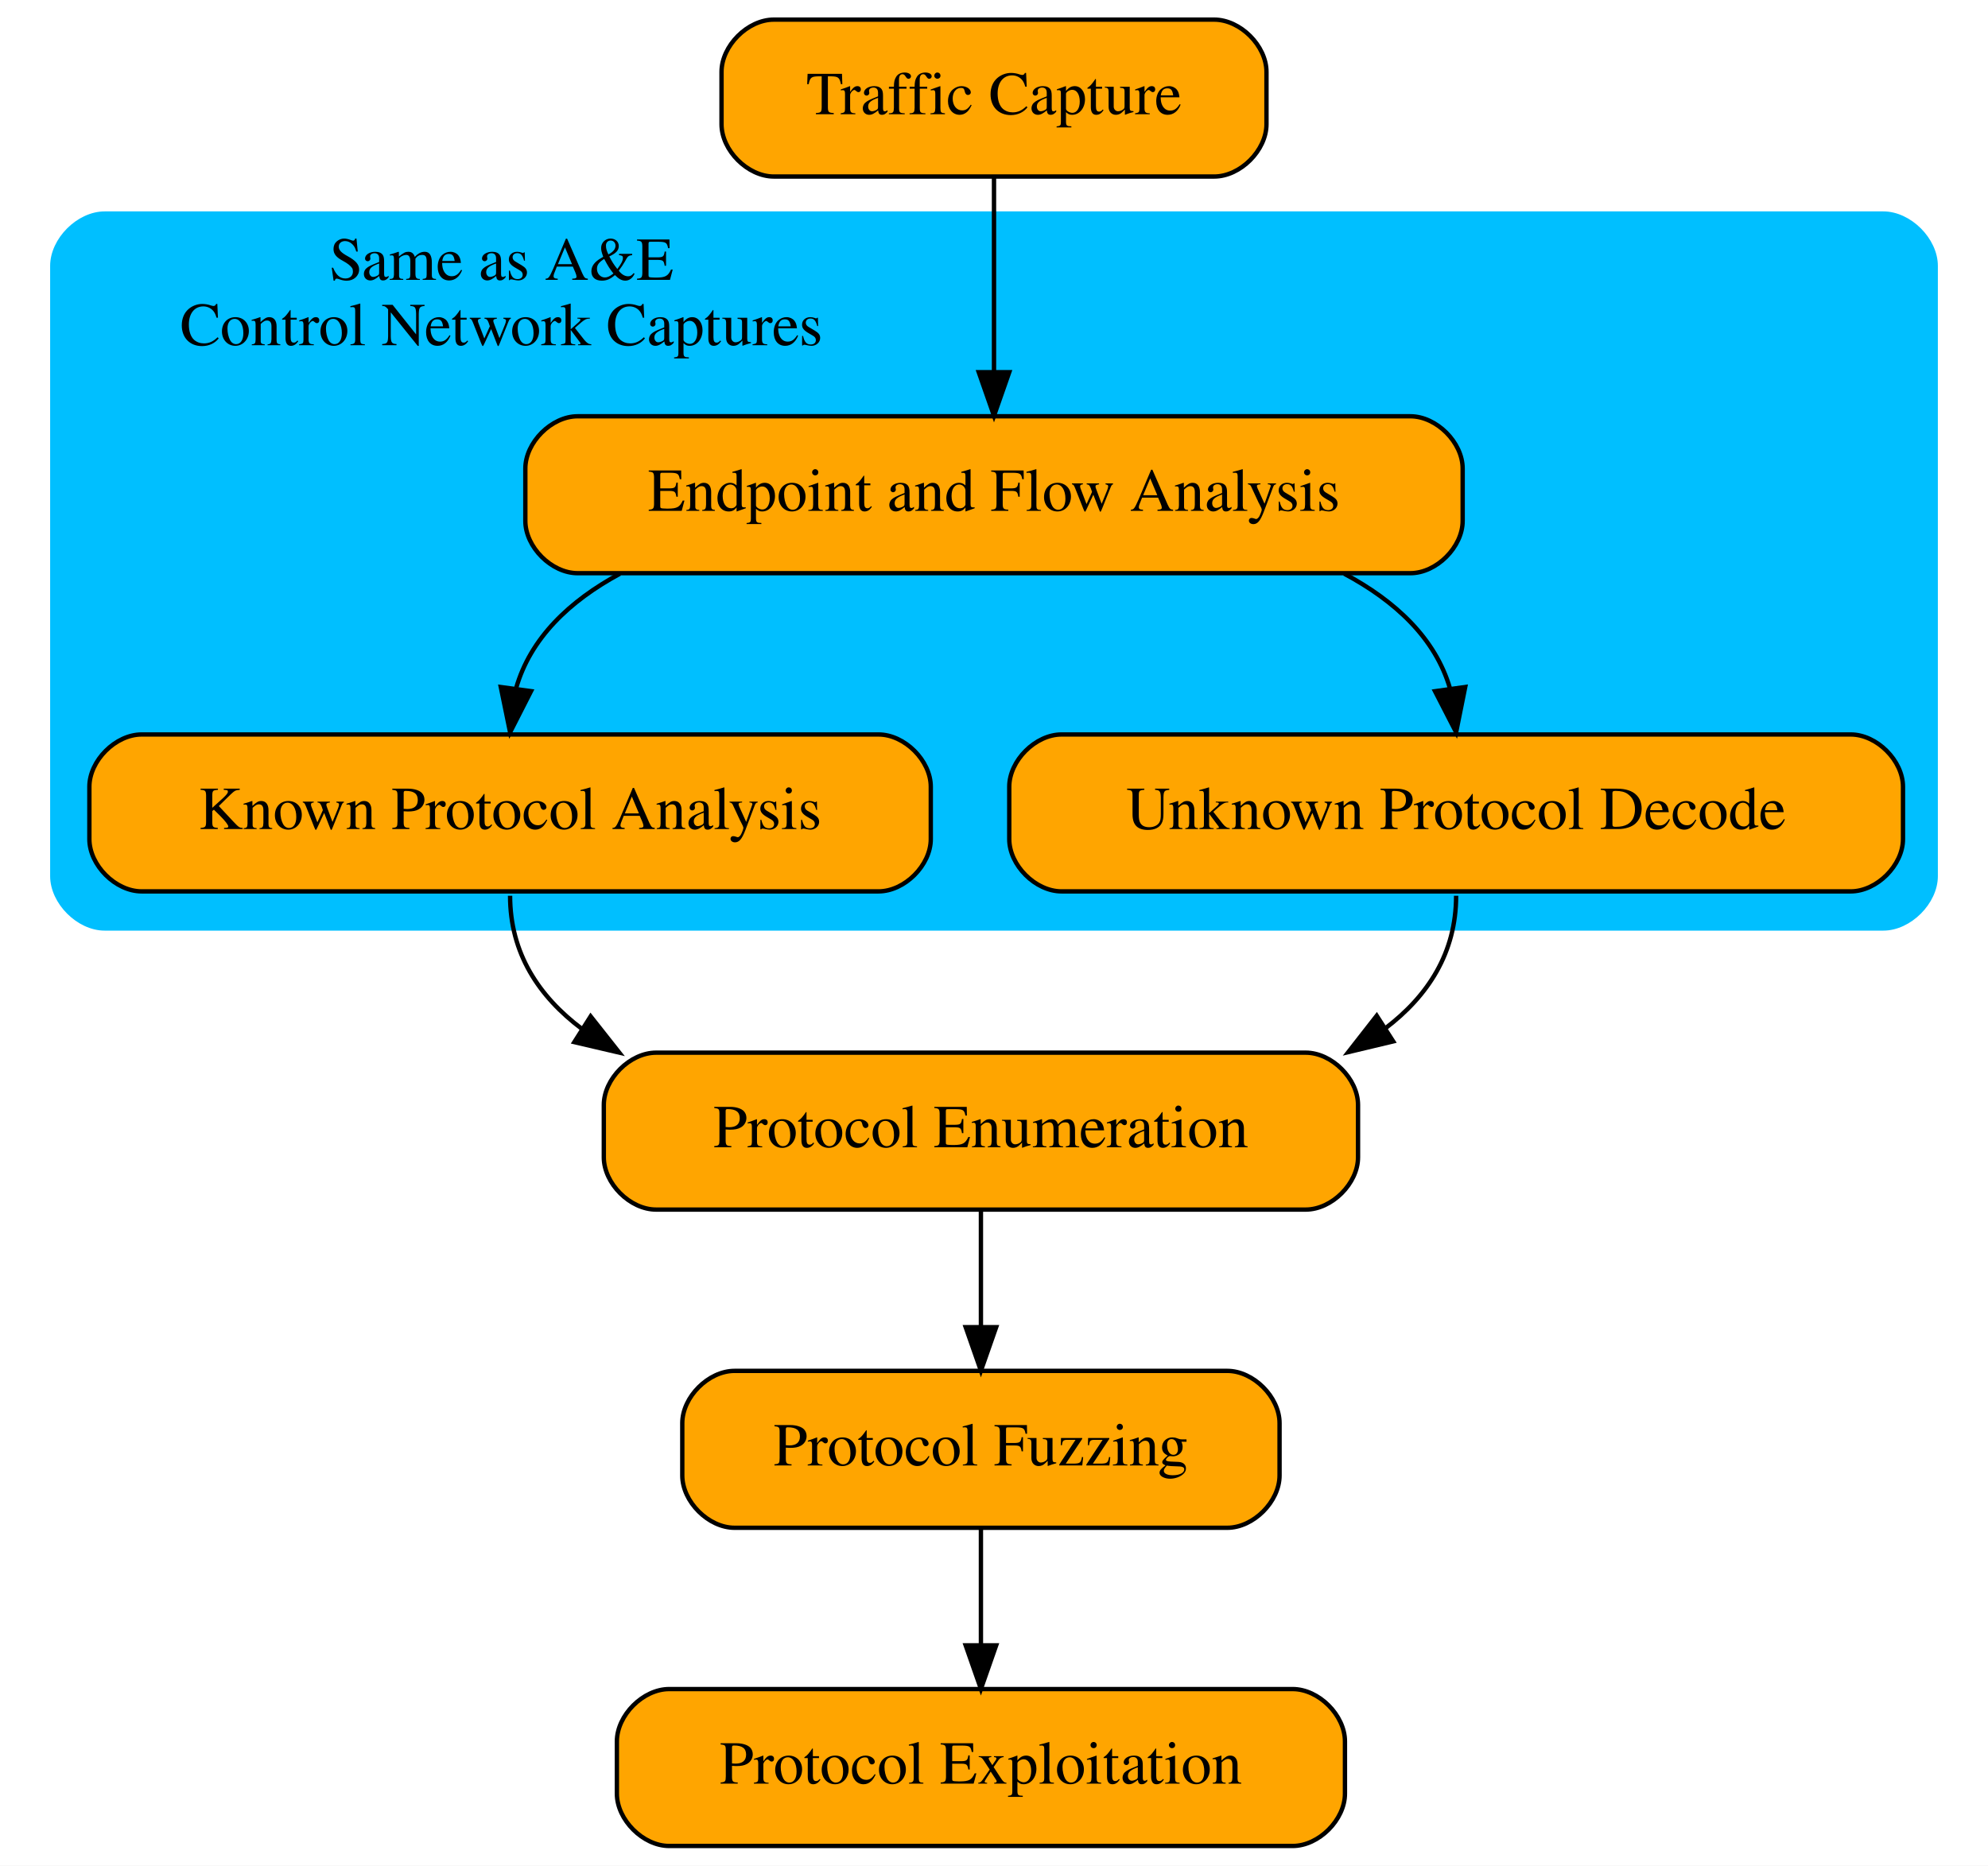
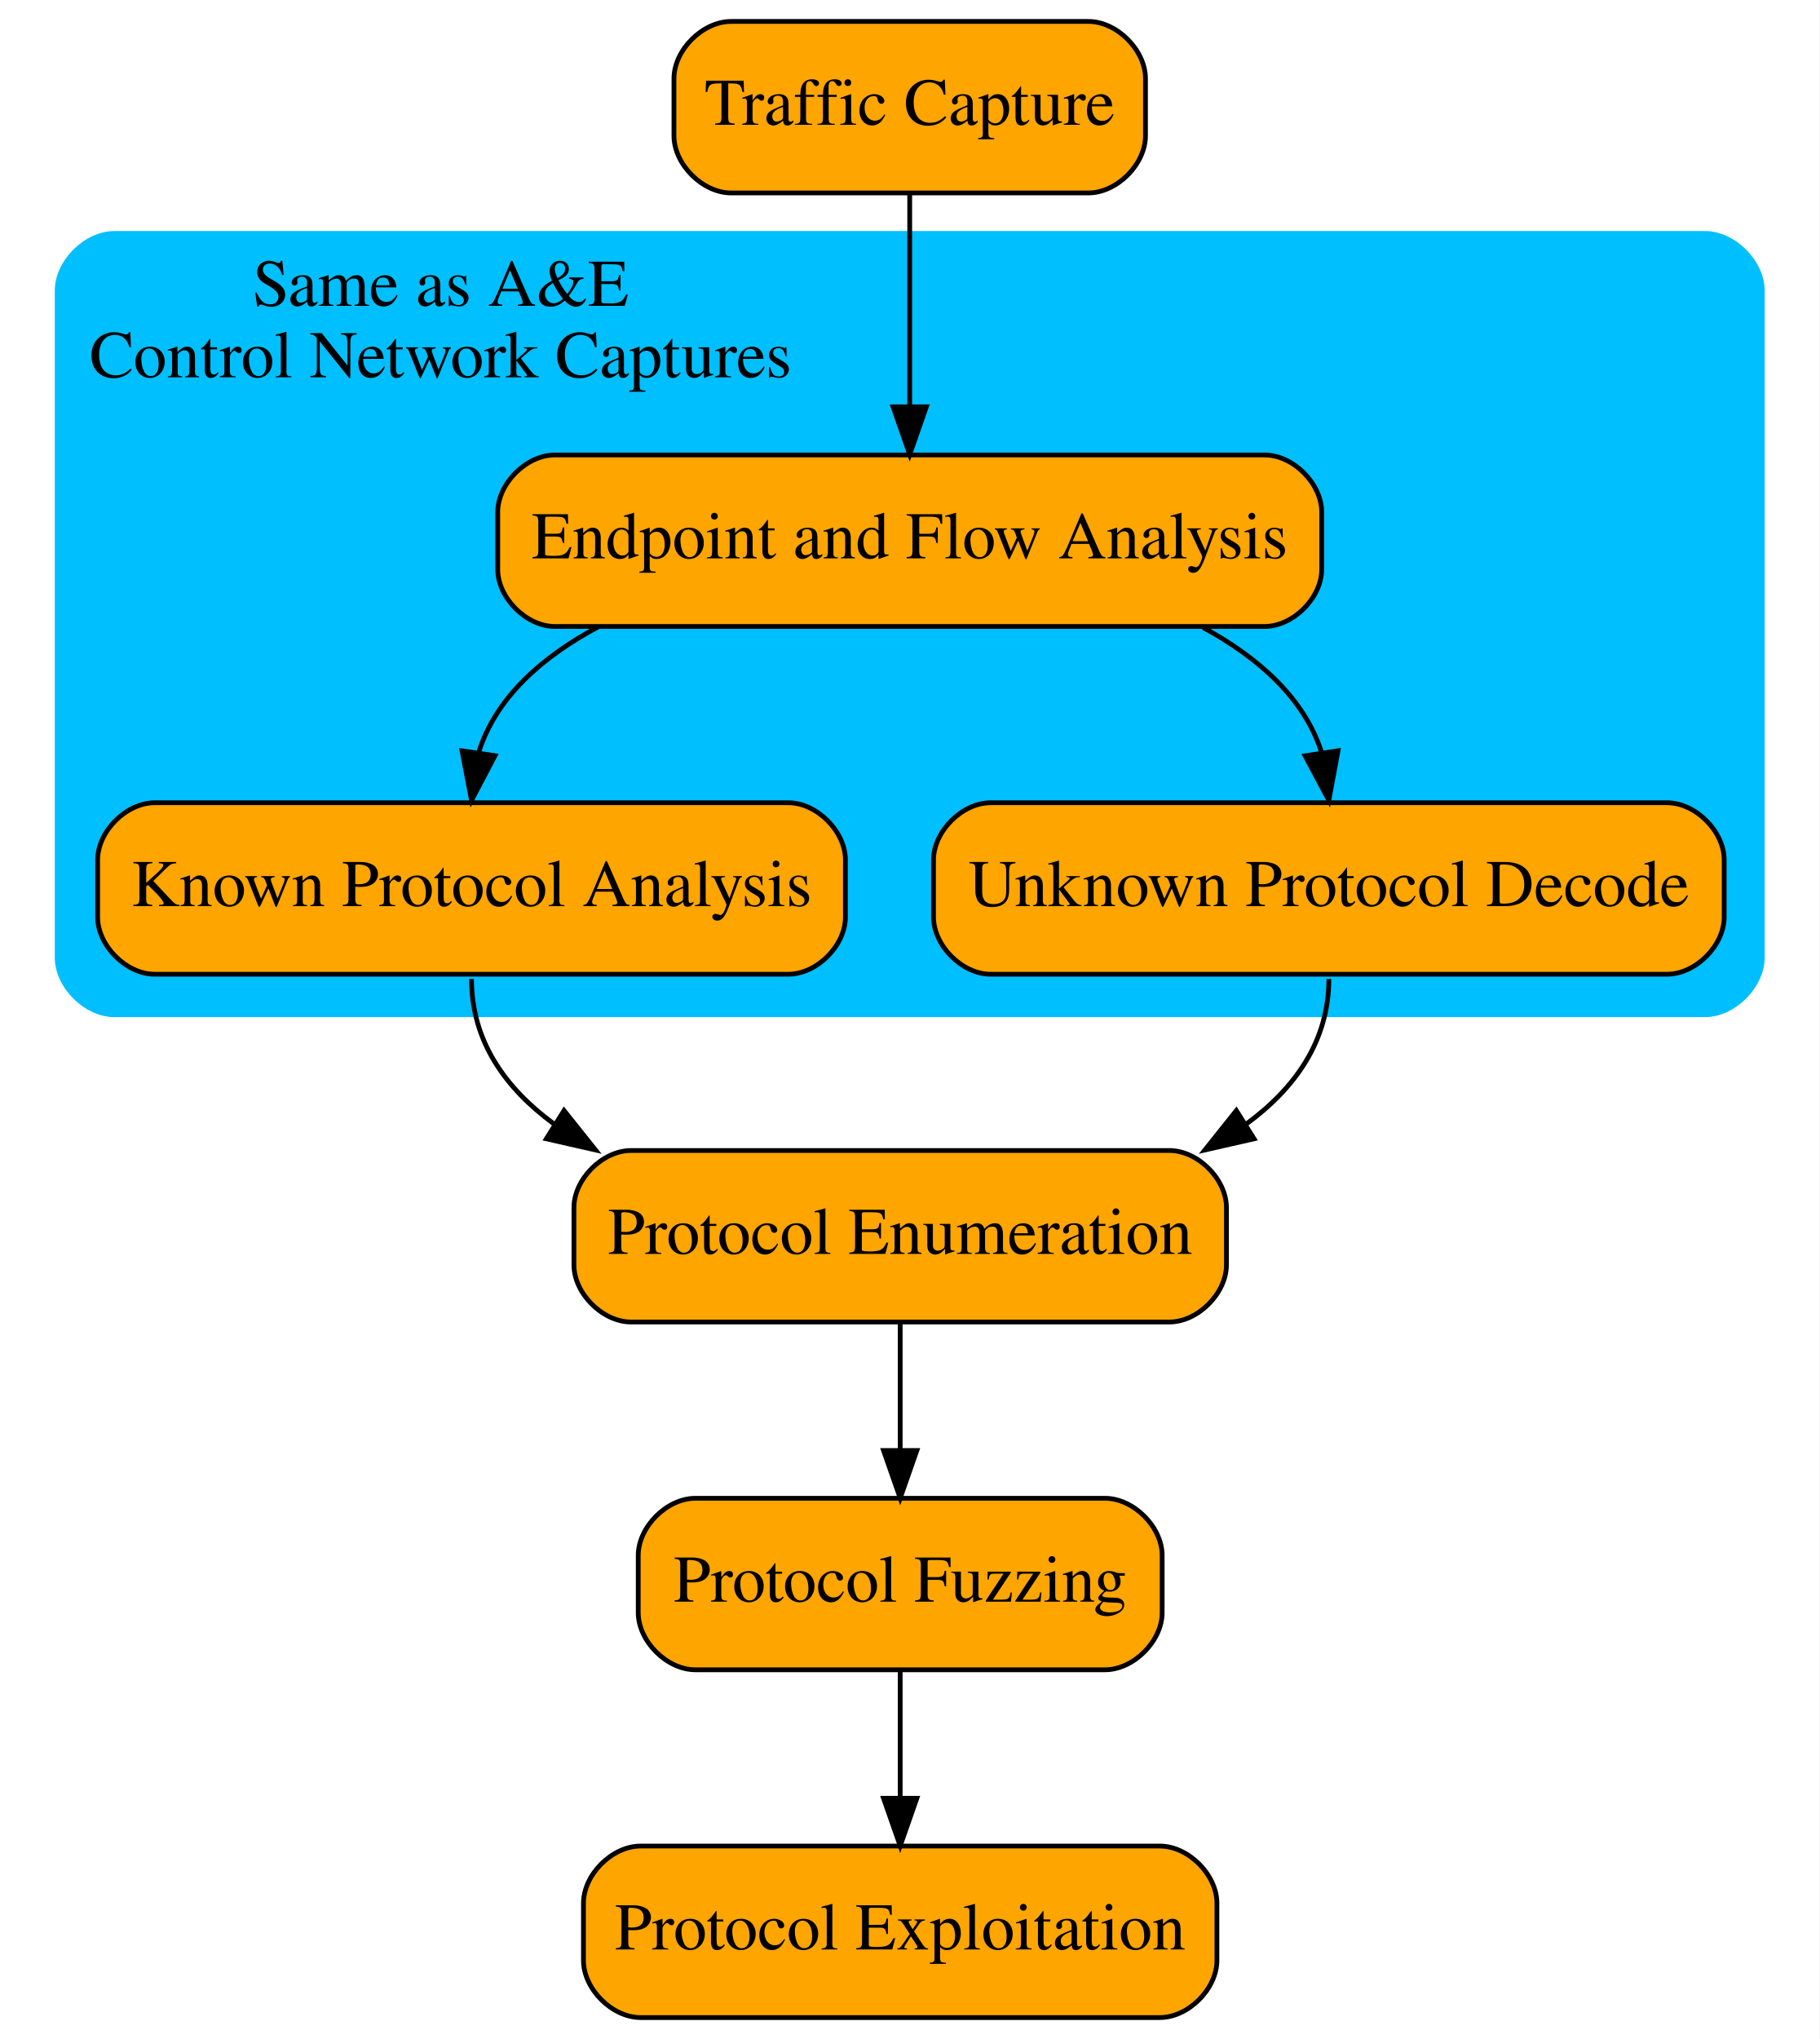
- <svg xmlns="http://www.w3.org/2000/svg" width="456pt" height="428pt" viewBox="0.00 0.00 456.00 428.00">
+ <svg xmlns="http://www.w3.org/2000/svg" width="382pt" height="428pt" viewBox="0.00 0.00 382.00 428.00">
  <g id="graph0" class="graph" transform="scale(1 1) rotate(0) translate(4 424)">
-     <polygon fill="white" stroke="transparent" points="-4,4 -4,-424 452,-424 452,4 -4,4" />
+     <polygon fill="white" stroke="transparent" points="-4,4 -4,-424 378,-424 378,4 -4,4" />
    <g id="clust1" class="cluster">
-       <path fill="deepskyblue" stroke="deepskyblue" d="M20,-211C20,-211 428,-211 428,-211 434,-211 440,-217 440,-223 440,-223 440,-363 440,-363 440,-369 434,-375 428,-375 428,-375 20,-375 20,-375 14,-375 8,-369 8,-363 8,-363 8,-223 8,-223 8,-217 14,-211 20,-211" />
-       <text text-anchor="middle" x="111" y="-359.8" font-family="Times,serif" font-size="14.00">Same as A&amp;E</text>
-       <text text-anchor="middle" x="111" y="-344.8" font-family="Times,serif" font-size="14.00">Control Network Captures</text>
+       <path fill="deepskyblue" stroke="deepskyblue" d="M20,-211C20,-211 354,-211 354,-211 360,-211 366,-217 366,-223 366,-223 366,-363 366,-363 366,-369 360,-375 354,-375 354,-375 20,-375 20,-375 14,-375 8,-369 8,-363 8,-363 8,-223 8,-223 8,-217 14,-211 20,-211" />
+       <text text-anchor="middle" x="88.5" y="-359.8" font-family="Times,serif" font-size="14.00">Same as A&amp;E</text>
+       <text text-anchor="middle" x="88.5" y="-344.8" font-family="Times,serif" font-size="14.00">Control Network Captures</text>
    </g>
    <g id="node1" class="node">
-       <path fill="Orange" stroke="black" d="M173.5,-383.5C173.5,-383.5 274.5,-383.5 274.5,-383.5 280.5,-383.5 286.5,-389.5 286.5,-395.5 286.5,-395.5 286.5,-407.5 286.5,-407.5 286.5,-413.5 280.5,-419.5 274.5,-419.5 274.5,-419.5 173.5,-419.5 173.5,-419.5 167.5,-419.5 161.5,-413.5 161.5,-407.5 161.5,-407.5 161.5,-395.5 161.5,-395.5 161.5,-389.5 167.5,-383.5 173.5,-383.5" />
-       <text text-anchor="middle" x="224" y="-397.8" font-family="Times,serif" font-size="14.00">Traffic Capture</text>
+       <path fill="Orange" stroke="black" d="M149.5,-383.5C149.5,-383.5 224.5,-383.5 224.5,-383.5 230.5,-383.5 236.5,-389.5 236.5,-395.5 236.5,-395.5 236.5,-407.5 236.5,-407.5 236.5,-413.5 230.5,-419.5 224.5,-419.5 224.5,-419.5 149.5,-419.5 149.5,-419.5 143.5,-419.5 137.5,-413.5 137.5,-407.5 137.5,-407.5 137.5,-395.5 137.5,-395.5 137.5,-389.5 143.5,-383.5 149.5,-383.5" />
+       <text text-anchor="middle" x="187" y="-397.8" font-family="Times,serif" font-size="14.00">Traffic Capture</text>
    </g>
    <g id="node2" class="node">
-       <path fill="Orange" stroke="black" d="M128.5,-292.5C128.5,-292.5 319.5,-292.5 319.5,-292.5 325.5,-292.5 331.5,-298.5 331.5,-304.5 331.5,-304.5 331.5,-316.5 331.5,-316.5 331.5,-322.5 325.5,-328.5 319.5,-328.5 319.5,-328.5 128.5,-328.5 128.5,-328.5 122.5,-328.5 116.5,-322.5 116.5,-316.5 116.5,-316.5 116.5,-304.5 116.5,-304.5 116.5,-298.5 122.5,-292.5 128.5,-292.5" />
-       <text text-anchor="middle" x="224" y="-306.8" font-family="Times,serif" font-size="14.00">Endpoint and Flow Analysis</text>
+       <path fill="Orange" stroke="black" d="M112.5,-292.5C112.5,-292.5 261.5,-292.5 261.5,-292.5 267.5,-292.5 273.5,-298.5 273.5,-304.5 273.5,-304.5 273.5,-316.5 273.5,-316.5 273.5,-322.5 267.5,-328.5 261.5,-328.5 261.5,-328.5 112.5,-328.5 112.5,-328.5 106.5,-328.5 100.5,-322.5 100.5,-316.5 100.5,-316.5 100.5,-304.5 100.5,-304.5 100.5,-298.5 106.5,-292.5 112.5,-292.5" />
+       <text text-anchor="middle" x="187" y="-306.8" font-family="Times,serif" font-size="14.00">Endpoint and Flow Analysis</text>
    </g>
    <g id="edge1" class="edge">
-       <path fill="none" stroke="black" d="M224,-383.34C224,-370.78 224,-353.48 224,-339" />
-       <polygon fill="black" stroke="black" points="227.5,-338.61 224,-328.61 220.5,-338.61 227.5,-338.61" />
+       <path fill="none" stroke="black" d="M187,-383.34C187,-370.78 187,-353.48 187,-339" />
+       <polygon fill="black" stroke="black" points="190.5,-338.61 187,-328.61 183.5,-338.61 190.5,-338.61" />
    </g>
    <g id="node3" class="node">
-       <path fill="Orange" stroke="black" d="M28.5,-219.5C28.5,-219.5 197.5,-219.5 197.5,-219.5 203.5,-219.5 209.5,-225.5 209.5,-231.5 209.5,-231.5 209.5,-243.5 209.5,-243.5 209.5,-249.5 203.5,-255.5 197.5,-255.5 197.5,-255.5 28.5,-255.5 28.5,-255.5 22.5,-255.5 16.5,-249.5 16.5,-243.5 16.5,-243.5 16.5,-231.5 16.5,-231.5 16.5,-225.5 22.5,-219.5 28.5,-219.5" />
-       <text text-anchor="middle" x="113" y="-233.8" font-family="Times,serif" font-size="14.00">Known Protocol Analysis</text>
+       <path fill="Orange" stroke="black" d="M28.5,-219.5C28.5,-219.5 161.5,-219.5 161.5,-219.5 167.5,-219.5 173.5,-225.5 173.5,-231.5 173.5,-231.5 173.5,-243.5 173.5,-243.5 173.5,-249.5 167.5,-255.5 161.5,-255.5 161.5,-255.5 28.5,-255.5 28.5,-255.5 22.5,-255.5 16.5,-249.5 16.5,-243.5 16.5,-243.5 16.5,-231.5 16.5,-231.5 16.5,-225.5 22.5,-219.5 28.5,-219.5" />
+       <text text-anchor="middle" x="95" y="-233.8" font-family="Times,serif" font-size="14.00">Known Protocol Analysis</text>
    </g>
    <g id="edge2" class="edge">
-       <path fill="none" stroke="black" d="M138.19,-292.38C126.65,-286.13 117.64,-277.62 114.35,-266" />
-       <polygon fill="black" stroke="black" points="117.81,-265.44 113,-256 110.87,-266.38 117.81,-265.44" />
+       <path fill="none" stroke="black" d="M121.61,-292.43C109.79,-286.12 100.05,-277.55 96.47,-265.96" />
+       <polygon fill="black" stroke="black" points="99.93,-265.38 95,-256 93,-266.4 99.93,-265.38" />
    </g>
    <g id="node4" class="node">
-       <path fill="Orange" stroke="black" d="M239.5,-219.5C239.5,-219.5 420.5,-219.5 420.5,-219.5 426.5,-219.5 432.5,-225.5 432.5,-231.5 432.5,-231.5 432.5,-243.5 432.5,-243.5 432.5,-249.5 426.5,-255.5 420.5,-255.5 420.5,-255.5 239.5,-255.5 239.5,-255.5 233.5,-255.5 227.5,-249.5 227.5,-243.5 227.5,-243.5 227.5,-231.5 227.5,-231.5 227.5,-225.5 233.5,-219.5 239.5,-219.5" />
-       <text text-anchor="middle" x="330" y="-233.8" font-family="Times,serif" font-size="14.00">Unknown Protocol Decode</text>
+       <path fill="Orange" stroke="black" d="M204,-219.5C204,-219.5 346,-219.5 346,-219.5 352,-219.5 358,-225.5 358,-231.5 358,-231.5 358,-243.5 358,-243.5 358,-249.5 352,-255.5 346,-255.5 346,-255.5 204,-255.5 204,-255.5 198,-255.5 192,-249.5 192,-243.5 192,-243.5 192,-231.5 192,-231.5 192,-225.5 198,-219.5 204,-219.5" />
+       <text text-anchor="middle" x="275" y="-233.8" font-family="Times,serif" font-size="14.00">Unknown Protocol Decode</text>
    </g>
    <g id="edge3" class="edge">
-       <path fill="none" stroke="black" d="M304.34,-292.38C316.01,-286.14 325.24,-277.62 328.61,-266" />
-       <polygon fill="black" stroke="black" points="332.09,-266.39 330,-256 325.16,-265.42 332.09,-266.39" />
+       <path fill="none" stroke="black" d="M248.6,-292.28C260.15,-285.99 269.77,-277.54 273.42,-266.21" />
+       <polygon fill="black" stroke="black" points="276.93,-266.42 275,-256 270.01,-265.35 276.93,-266.42" />
    </g>
    <g id="node5" class="node">
-       <path fill="Orange" stroke="black" d="M146.5,-146.5C146.5,-146.5 295.5,-146.5 295.5,-146.5 301.5,-146.5 307.5,-152.5 307.5,-158.5 307.5,-158.5 307.5,-170.5 307.5,-170.5 307.5,-176.5 301.5,-182.5 295.5,-182.5 295.5,-182.5 146.5,-182.5 146.5,-182.5 140.5,-182.5 134.5,-176.5 134.5,-170.5 134.5,-170.5 134.5,-158.5 134.5,-158.5 134.5,-152.5 140.5,-146.5 146.5,-146.5" />
-       <text text-anchor="middle" x="221" y="-160.8" font-family="Times,serif" font-size="14.00">Protocol Enumeration</text>
+       <path fill="Orange" stroke="black" d="M128.5,-146.5C128.5,-146.5 241.5,-146.5 241.5,-146.5 247.5,-146.5 253.5,-152.5 253.5,-158.5 253.5,-158.5 253.5,-170.5 253.5,-170.5 253.5,-176.5 247.5,-182.5 241.5,-182.5 241.5,-182.5 128.5,-182.5 128.5,-182.5 122.5,-182.5 116.5,-176.5 116.5,-170.5 116.5,-170.5 116.5,-158.5 116.5,-158.5 116.5,-152.5 122.5,-146.5 128.5,-146.5" />
+       <text text-anchor="middle" x="185" y="-160.8" font-family="Times,serif" font-size="14.00">Protocol Enumeration</text>
    </g>
    <g id="edge4" class="edge">
-       <path fill="none" stroke="black" d="M113,-218.5C113,-205.32 119.57,-195.41 129.46,-187.97" />
-       <polygon fill="black" stroke="black" points="131.48,-190.83 138.05,-182.51 127.73,-184.92 131.48,-190.83" />
+       <path fill="none" stroke="black" d="M95,-218.5C95,-205.48 102.08,-195.59 112.27,-188.11" />
+       <polygon fill="black" stroke="black" points="114.42,-190.89 121.03,-182.61 110.7,-184.96 114.42,-190.89" />
    </g>
    <g id="edge5" class="edge">
-       <path fill="none" stroke="black" d="M330,-218.5C330,-205.38 323.54,-195.51 313.76,-188.08" />
-       <polygon fill="black" stroke="black" points="315.57,-185.09 305.27,-182.63 311.79,-190.98 315.57,-185.09" />
+       <path fill="none" stroke="black" d="M275,-218.5C275,-205.48 267.92,-195.59 257.73,-188.11" />
+       <polygon fill="black" stroke="black" points="259.3,-184.96 248.97,-182.61 255.58,-190.89 259.3,-184.96" />
    </g>
    <g id="node6" class="node">
-       <path fill="Orange" stroke="black" d="M164.5,-73.5C164.5,-73.5 277.5,-73.5 277.5,-73.5 283.5,-73.5 289.5,-79.5 289.5,-85.5 289.5,-85.5 289.5,-97.5 289.5,-97.5 289.5,-103.5 283.5,-109.5 277.5,-109.5 277.5,-109.5 164.5,-109.5 164.5,-109.5 158.5,-109.5 152.5,-103.5 152.5,-97.5 152.5,-97.5 152.5,-85.5 152.5,-85.5 152.5,-79.5 158.5,-73.5 164.5,-73.5" />
-       <text text-anchor="middle" x="221" y="-87.8" font-family="Times,serif" font-size="14.00">Protocol Fuzzing</text>
+       <path fill="Orange" stroke="black" d="M142,-73.5C142,-73.5 228,-73.5 228,-73.5 234,-73.5 240,-79.5 240,-85.5 240,-85.5 240,-97.5 240,-97.5 240,-103.5 234,-109.5 228,-109.5 228,-109.5 142,-109.5 142,-109.5 136,-109.5 130,-103.5 130,-97.5 130,-97.5 130,-85.5 130,-85.5 130,-79.5 136,-73.5 142,-73.5" />
+       <text text-anchor="middle" x="185" y="-87.8" font-family="Times,serif" font-size="14.00">Protocol Fuzzing</text>
    </g>
    <g id="edge6" class="edge">
-       <path fill="none" stroke="black" d="M221,-146.31C221,-138.29 221,-128.55 221,-119.57" />
-       <polygon fill="black" stroke="black" points="224.5,-119.53 221,-109.53 217.5,-119.53 224.5,-119.53" />
+       <path fill="none" stroke="black" d="M185,-146.31C185,-138.29 185,-128.55 185,-119.57" />
+       <polygon fill="black" stroke="black" points="188.5,-119.53 185,-109.53 181.5,-119.53 188.5,-119.53" />
    </g>
    <g id="node7" class="node">
-       <path fill="Orange" stroke="black" d="M149.5,-0.5C149.5,-0.5 292.5,-0.5 292.5,-0.5 298.5,-0.5 304.5,-6.5 304.5,-12.5 304.5,-12.5 304.5,-24.5 304.5,-24.5 304.5,-30.5 298.5,-36.5 292.5,-36.5 292.5,-36.5 149.5,-36.5 149.5,-36.5 143.5,-36.5 137.5,-30.5 137.5,-24.5 137.5,-24.5 137.5,-12.5 137.5,-12.5 137.5,-6.5 143.5,-0.5 149.5,-0.5" />
-       <text text-anchor="middle" x="221" y="-14.8" font-family="Times,serif" font-size="14.00">Protocol Exploitation</text>
+       <path fill="Orange" stroke="black" d="M130.5,-0.5C130.5,-0.5 239.5,-0.5 239.5,-0.5 245.5,-0.5 251.5,-6.5 251.5,-12.5 251.5,-12.5 251.5,-24.5 251.5,-24.5 251.5,-30.5 245.5,-36.5 239.5,-36.5 239.5,-36.5 130.5,-36.5 130.5,-36.5 124.5,-36.5 118.5,-30.5 118.5,-24.5 118.5,-24.5 118.5,-12.5 118.5,-12.5 118.5,-6.5 124.5,-0.5 130.5,-0.5" />
+       <text text-anchor="middle" x="185" y="-14.8" font-family="Times,serif" font-size="14.00">Protocol Exploitation</text>
    </g>
    <g id="edge7" class="edge">
-       <path fill="none" stroke="black" d="M221,-73.31C221,-65.29 221,-55.55 221,-46.57" />
-       <polygon fill="black" stroke="black" points="224.5,-46.53 221,-36.53 217.5,-46.53 224.5,-46.53" />
+       <path fill="none" stroke="black" d="M185,-73.31C185,-65.29 185,-55.55 185,-46.57" />
+       <polygon fill="black" stroke="black" points="188.5,-46.53 185,-36.53 181.5,-46.53 188.5,-46.53" />
    </g>
  </g>
</svg>
